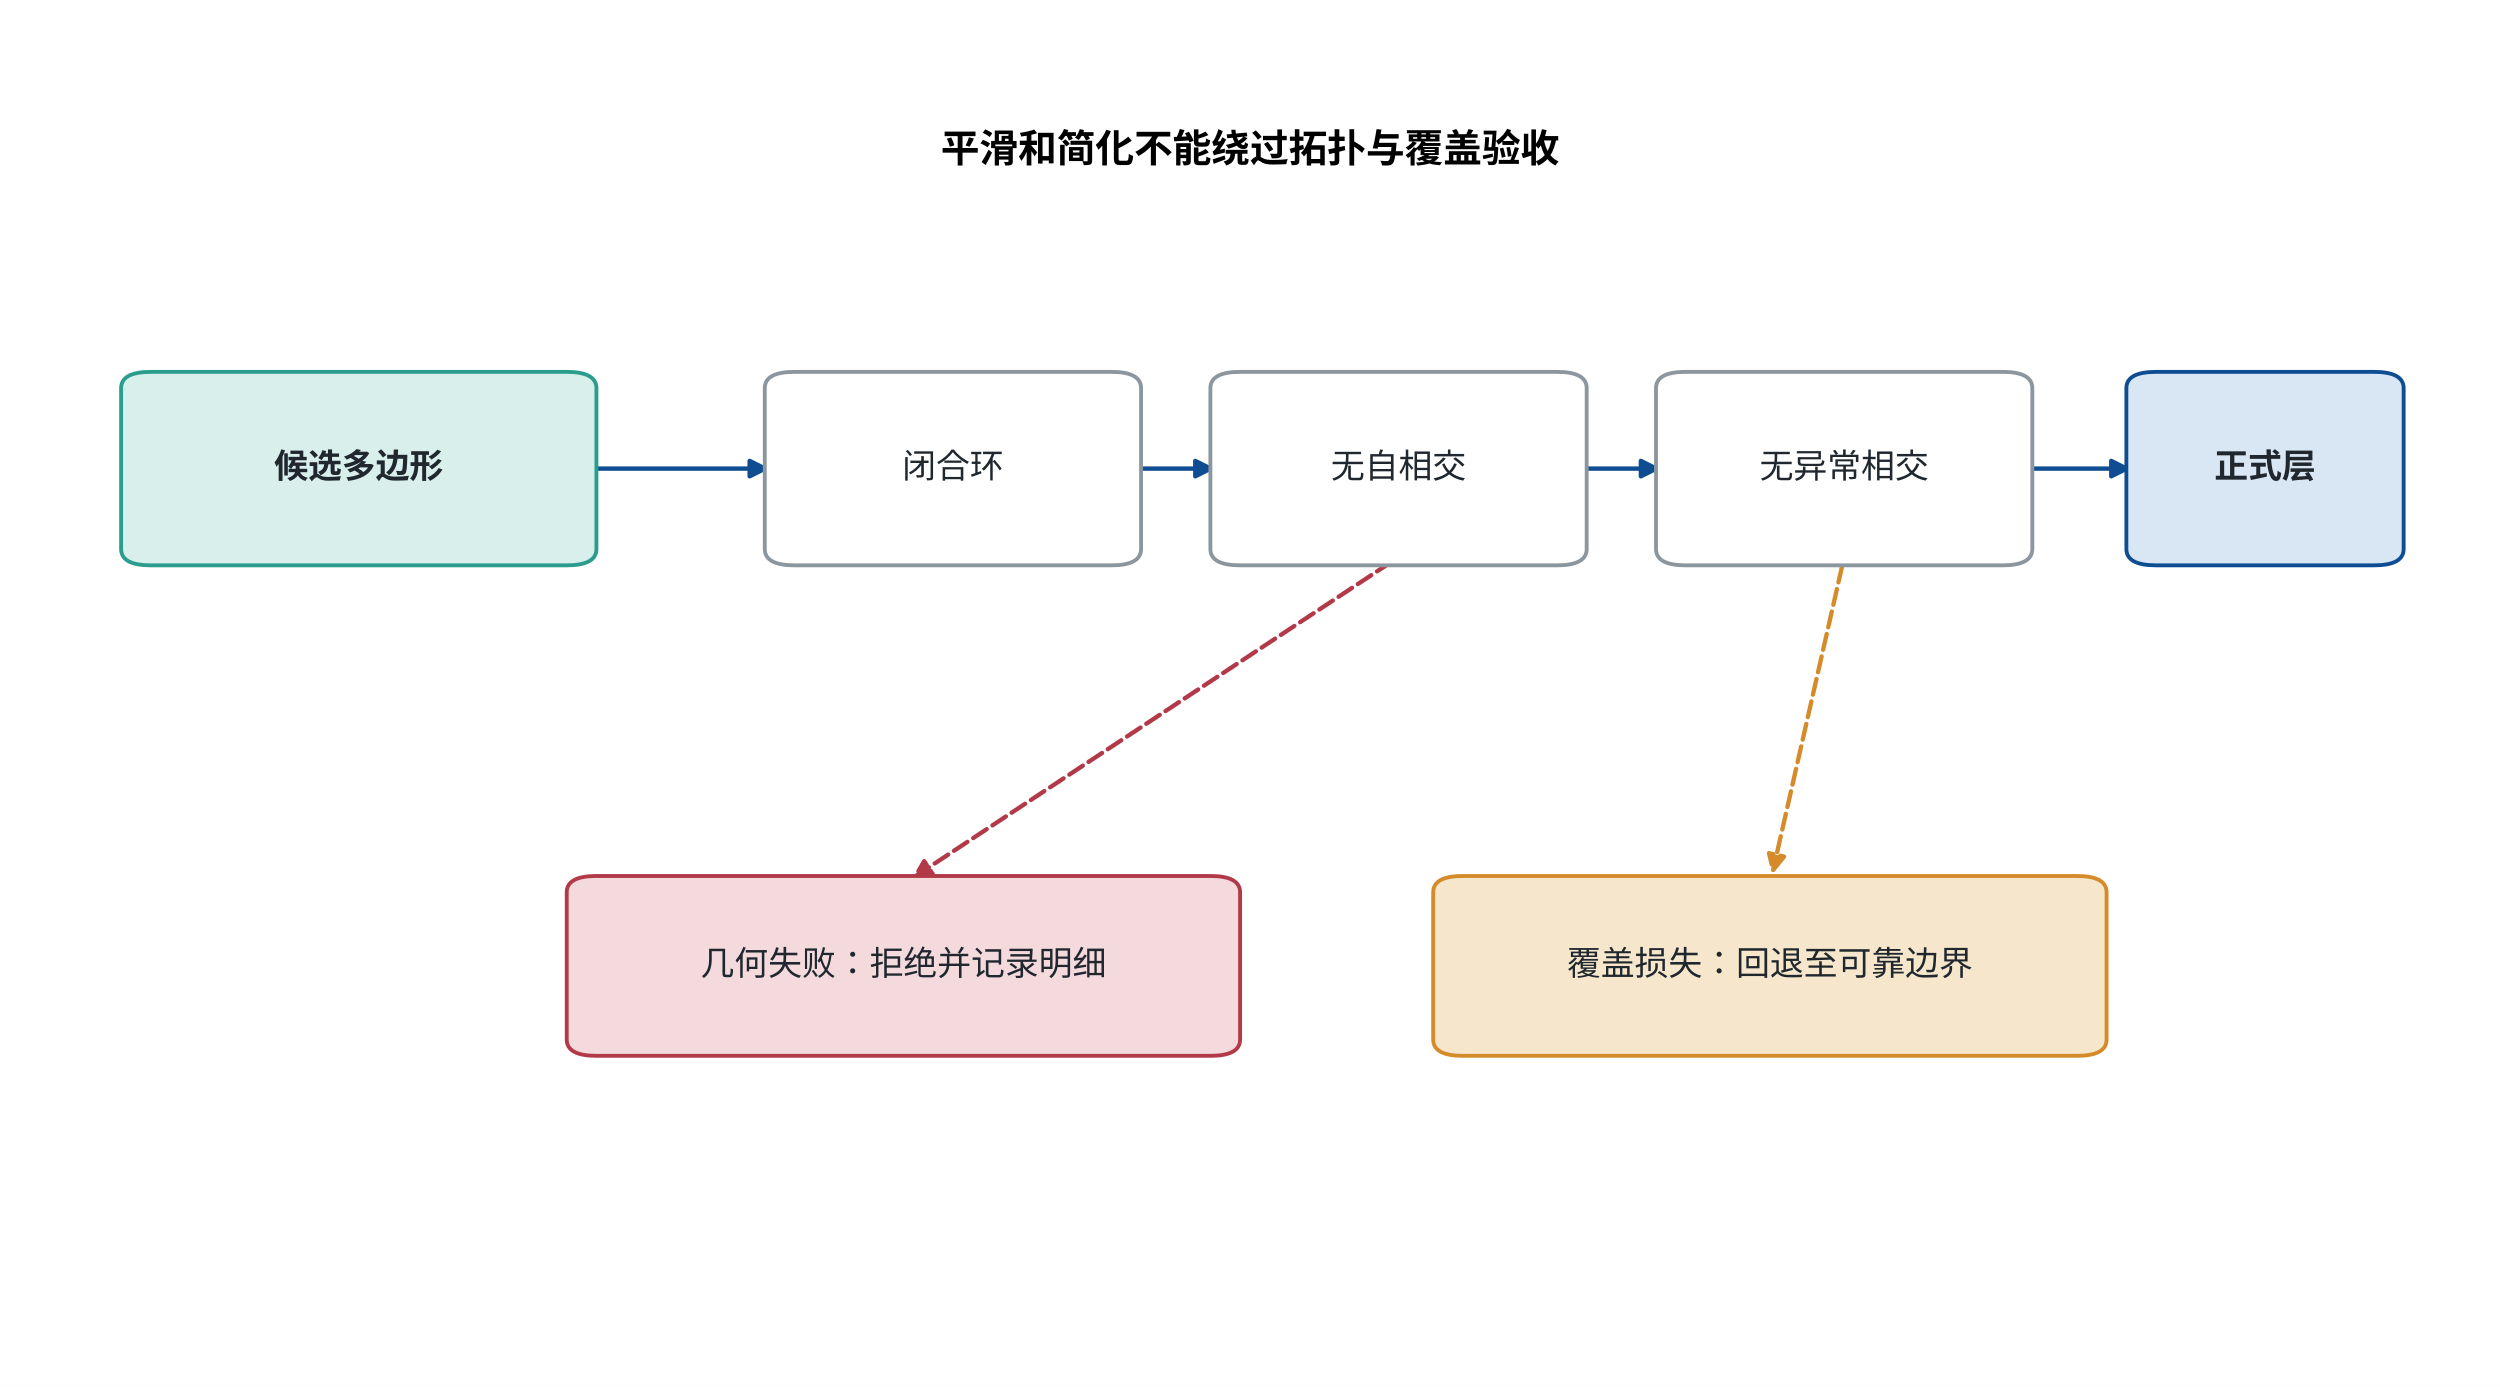
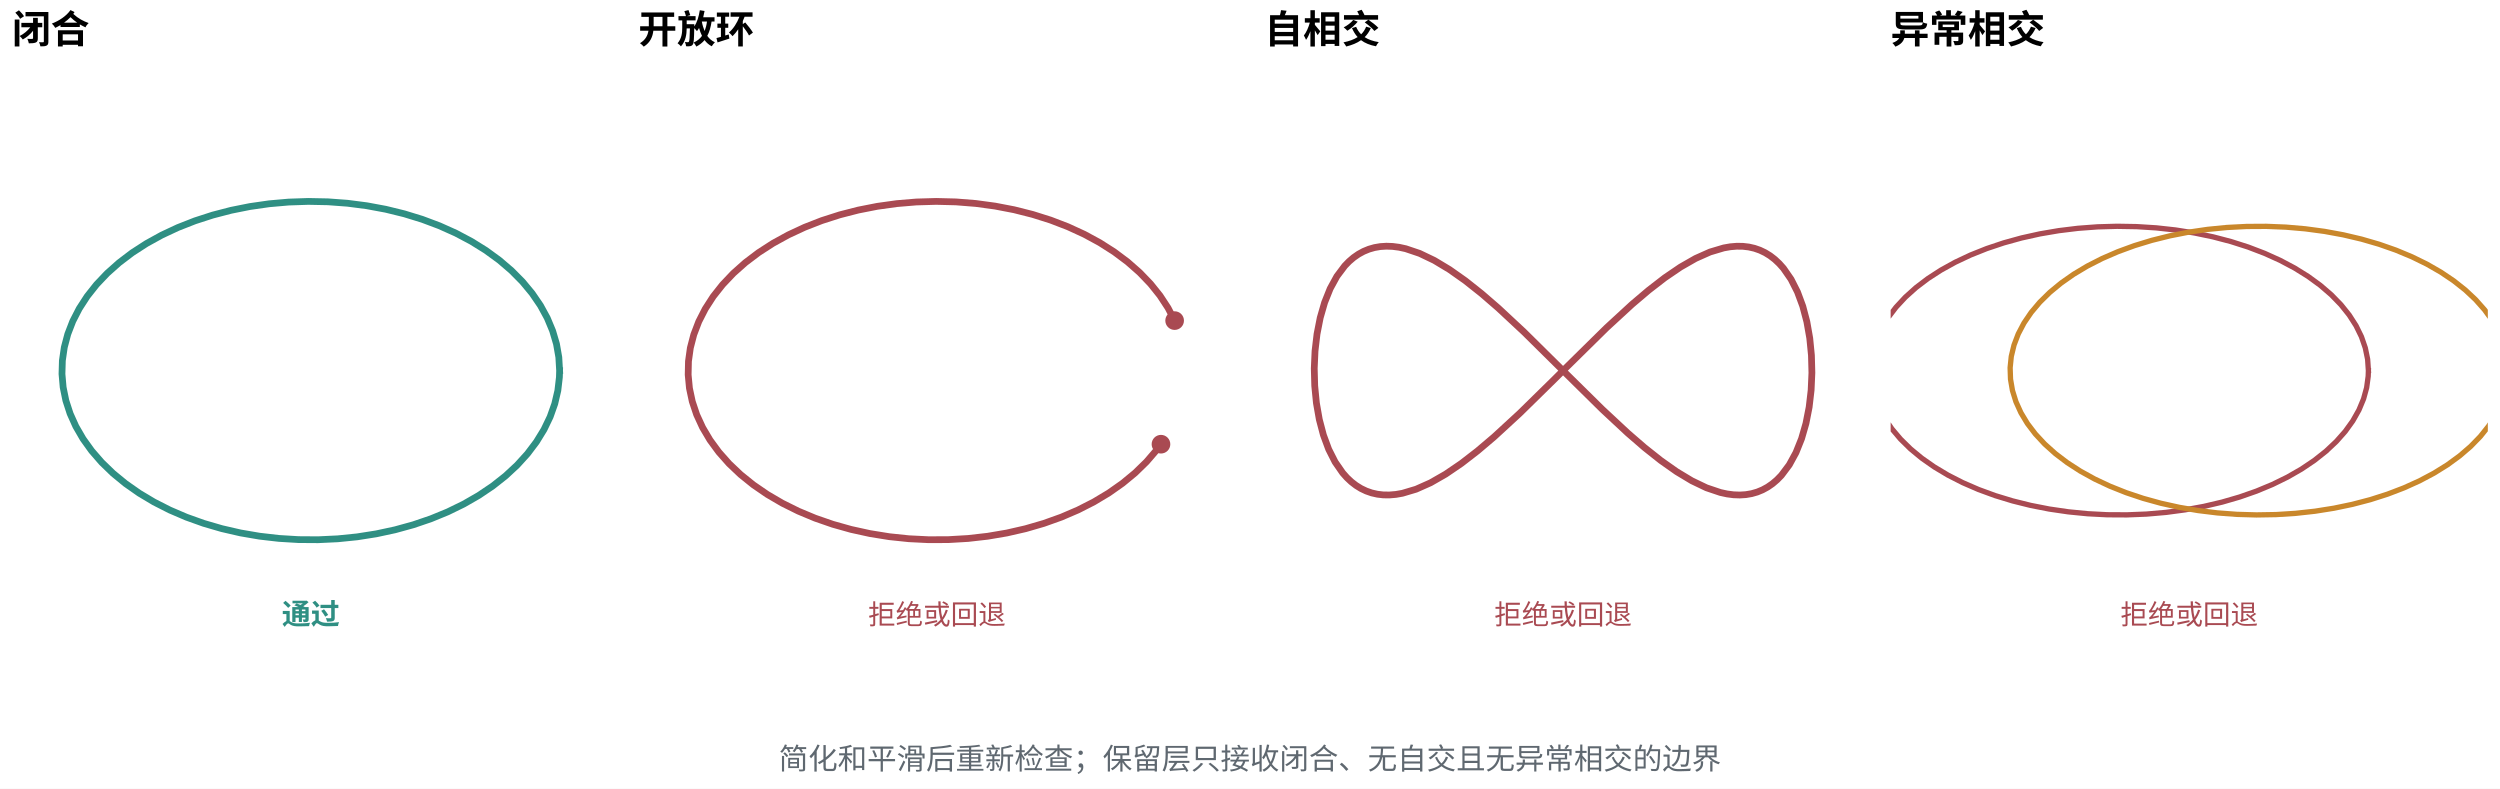
- <svg xmlns="http://www.w3.org/2000/svg" width="517.44pt" height="287.04pt" viewBox="0 0 517.44 287.04" version="1.1">
+ <svg xmlns="http://www.w3.org/2000/svg" xmlns:xlink="http://www.w3.org/1999/xlink" width="517.8pt" height="163.366pt" viewBox="0 0 517.8 163.366" version="1.1">
  <defs>
    <style type="text/css">*{stroke-linejoin: round; stroke-linecap: butt}</style>
  </defs>
  <g id="figure_1">
    <g id="patch_1">
-       <path d="M 0 287.04  L 517.44 287.04  L 517.44 0  L 0 0  z " style="fill: #ffffff" />
+       <path d="M 0 163.366  L 517.8 163.366  L 517.8 0  L 0 0  z " style="fill: #ffffff" />
    </g>
    <g id="axes_1">
-       <g id="patch_2">
-         <path d="M 122.371 96.99  Q 140.865 96.99 158.354 96.99  " clip-path="url(#p32a5ad4bfb)" style="fill: none; stroke: #0f4d92; stroke-width: 0.9; stroke-linecap: round" />
-         <path d="M 155.154 95.39  L 158.354 96.99  L 155.154 98.59  z " clip-path="url(#p32a5ad4bfb)" style="fill: #0f4d92; stroke: #0f4d92; stroke-width: 0.9; stroke-linecap: round" />
-       </g>
-       <g id="patch_3">
-         <path d="M 235.099 96.99  Q 243.347 96.99 250.589 96.99  " clip-path="url(#p32a5ad4bfb)" style="fill: none; stroke: #0f4d92; stroke-width: 0.9; stroke-linecap: round" />
-         <path d="M 247.389 95.39  L 250.589 96.99  L 247.389 98.59  z " clip-path="url(#p32a5ad4bfb)" style="fill: #0f4d92; stroke: #0f4d92; stroke-width: 0.9; stroke-linecap: round" />
-       </g>
-       <g id="patch_4">
-         <path d="M 327.331 96.99  Q 335.579 96.99 342.821 96.99  " clip-path="url(#p32a5ad4bfb)" style="fill: none; stroke: #0f4d92; stroke-width: 0.9; stroke-linecap: round" />
-         <path d="M 339.621 95.39  L 342.821 96.99  L 339.621 98.59  z " clip-path="url(#p32a5ad4bfb)" style="fill: #0f4d92; stroke: #0f4d92; stroke-width: 0.9; stroke-linecap: round" />
-       </g>
-       <g id="patch_5">
-         <path d="M 419.562 96.99  Q 430.374 96.99 440.179 96.99  " clip-path="url(#p32a5ad4bfb)" style="fill: none; stroke: #0f4d92; stroke-width: 0.9; stroke-linecap: round" />
-         <path d="M 436.979 95.39  L 440.179 96.99  L 436.979 98.59  z " clip-path="url(#p32a5ad4bfb)" style="fill: #0f4d92; stroke: #0f4d92; stroke-width: 0.9; stroke-linecap: round" />
-       </g>
-       <g id="patch_6">
-         <path d="M 287.797 116.421  Q 238.226 149.159 189.494 181.342  " clip-path="url(#p32a5ad4bfb)" style="fill: none; stroke-dasharray: 3.33,1.44; stroke-dashoffset: 0; stroke: #b23a48; stroke-width: 0.9; stroke-linecap: round" />
-         <path d="M 193.046 180.914  L 189.494 181.342  L 191.283 178.243  z " clip-path="url(#p32a5ad4bfb)" style="fill: #b23a48; stroke-dasharray: 3.33,1.44; stroke-dashoffset: 0; stroke: #b23a48; stroke-width: 0.9; stroke-linecap: round" />
-       </g>
-       <g id="patch_7">
-         <path d="M 381.252 117.274  Q 374.01 149.16 366.99 180.065  " clip-path="url(#p32a5ad4bfb)" style="fill: none; stroke-dasharray: 3.33,1.44; stroke-dashoffset: 0; stroke: #d58b2a; stroke-width: 0.9; stroke-linecap: round" />
-         <path d="M 369.259 177.299  L 366.99 180.065  L 366.139 176.59  z " clip-path="url(#p32a5ad4bfb)" style="fill: #d58b2a; stroke-dasharray: 3.33,1.44; stroke-dashoffset: 0; stroke: #d58b2a; stroke-width: 0.9; stroke-linecap: round" />
-       </g>
-       <g id="patch_8">
-         <path d="M 31.214 117.012  L 117.297 117.012  Q 123.446 117.012 123.446 113.628  L 123.446 80.352  Q 123.446 76.968 117.297 76.968  L 31.214 76.968  Q 25.066 76.968 25.066 80.352  L 25.066 113.628  Q 25.066 117.012 31.214 117.012  z " clip-path="url(#p32a5ad4bfb)" style="fill: #d8efeb; stroke: #2a9d8f; stroke-width: 0.8; stroke-linejoin: miter" />
-       </g>
-       <g id="patch_9">
-         <path d="M 164.438 117.012  L 230.025 117.012  Q 236.174 117.012 236.174 113.628  L 236.174 80.352  Q 236.174 76.968 230.025 76.968  L 164.438 76.968  Q 158.289 76.968 158.289 80.352  L 158.289 113.628  Q 158.289 117.012 164.438 117.012  z " clip-path="url(#p32a5ad4bfb)" style="fill: #ffffff; stroke: #8c969e; stroke-width: 0.8; stroke-linejoin: miter" />
-       </g>
-       <g id="patch_10">
-         <path d="M 256.67 117.012  L 322.257 117.012  Q 328.406 117.012 328.406 113.628  L 328.406 80.352  Q 328.406 76.968 322.257 76.968  L 256.67 76.968  Q 250.521 76.968 250.521 80.352  L 250.521 113.628  Q 250.521 117.012 256.67 117.012  z " clip-path="url(#p32a5ad4bfb)" style="fill: #ffffff; stroke: #8c969e; stroke-width: 0.8; stroke-linejoin: miter" />
-       </g>
-       <g id="patch_11">
-         <path d="M 348.902 117.012  L 414.489 117.012  Q 420.638 117.012 420.638 113.628  L 420.638 80.352  Q 420.638 76.968 414.489 76.968  L 348.902 76.968  Q 342.753 76.968 342.753 80.352  L 342.753 113.628  Q 342.753 117.012 348.902 117.012  z " clip-path="url(#p32a5ad4bfb)" style="fill: #ffffff; stroke: #8c969e; stroke-width: 0.8; stroke-linejoin: miter" />
-       </g>
-       <g id="patch_12">
-         <path d="M 446.258 117.012  L 491.349 117.012  Q 497.498 117.012 497.498 113.628  L 497.498 80.352  Q 497.498 76.968 491.349 76.968  L 446.258 76.968  Q 440.109 76.968 440.109 80.352  L 440.109 113.628  Q 440.109 117.012 446.258 117.012  z " clip-path="url(#p32a5ad4bfb)" style="fill: #d9e7f5; stroke: #0f4d92; stroke-width: 0.8; stroke-linejoin: miter" />
-       </g>
-       <g id="patch_13">
-         <path d="M 123.446 218.532  L 250.521 218.532  Q 256.67 218.532 256.67 215.148  L 256.67 184.692  Q 256.67 181.308 250.521 181.308  L 123.446 181.308  Q 117.297 181.308 117.297 184.692  L 117.297 215.148  Q 117.297 218.532 123.446 218.532  z " clip-path="url(#p32a5ad4bfb)" style="fill: #f4dadd; stroke: #b23a48; stroke-width: 0.8; stroke-linejoin: miter" />
-       </g>
-       <g id="patch_14">
-         <path d="M 302.786 218.532  L 429.861 218.532  Q 436.01 218.532 436.01 215.148  L 436.01 184.692  Q 436.01 181.308 429.861 181.308  L 302.786 181.308  Q 296.637 181.308 296.637 184.692  L 296.637 215.148  Q 296.637 218.532 302.786 218.532  z " clip-path="url(#p32a5ad4bfb)" style="fill: #f6e7cc; stroke: #d58b2a; stroke-width: 0.8; stroke-linejoin: miter" />
+       <g id="line2d_1">
+         <path d="M 115.902 76.76  L 115.741 73.993  L 115.26 71.243  L 114.46 68.528  L 113.348 65.864  L 111.93 63.269  L 110.215 60.757  L 108.214 58.345  L 105.939 56.049  L 103.405 53.881  L 100.627 51.857  L 97.622 49.988  L 94.41 48.286  L 91.01 46.762  L 87.444 45.425  L 83.734 44.284  L 79.903 43.345  L 75.975 42.615  L 71.974 42.098  L 67.926 41.798  L 63.856 41.716  L 59.788 41.853  L 55.75 42.207  L 51.765 42.778  L 47.859 43.56  L 44.056 44.55  L 40.38 45.741  L 36.853 47.126  L 33.498 48.695  L 30.336 50.44  L 27.386 52.349  L 24.668 54.41  L 22.197 56.611  L 19.989 58.938  L 18.058 61.376  L 16.417 63.91  L 15.074 66.525  L 14.04 69.203  L 13.32 71.928  L 12.918 74.684  L 12.838 77.452  L 13.079 80.216  L 13.64 82.959  L 14.518 85.663  L 15.708 88.311  L 17.201 90.887  L 18.988 93.375  L 21.059 95.76  L 23.4 98.025  L 25.997 100.158  L 28.833 102.145  L 31.892 103.973  L 35.153 105.632  L 38.596 107.11  L 42.2 108.399  L 45.943 109.49  L 49.801 110.377  L 53.749 111.054  L 57.764 111.516  L 61.82 111.762  L 65.892 111.79  L 69.954 111.598  L 73.982 111.19  L 77.949 110.566  L 81.832 109.731  L 85.606 108.69  L 89.247 107.45  L 92.732 106.019  L 96.041 104.404  L 99.152 102.617  L 102.045 100.669  L 104.704 98.571  L 107.11 96.338  L 109.25 93.982  L 111.109 91.518  L 112.677 88.963  L 113.943 86.331  L 114.899 83.639  L 115.54 80.905  L 115.862 78.144  L 115.902 76.76  L 115.902 76.76  " clip-path="url(#p13004edc09)" style="fill: none; stroke: #2f8f83; stroke-width: 1.4; stroke-linecap: square" />
      </g>
      <g id="text_1">
-         <text style="fill: #20272e; font: 700 7px 'Microsoft YaHei', 'SimHei', 'Arial', 'DejaVu Sans', sans-serif; text-anchor: middle" x="74.256" y="98.918" transform="rotate(-0 74.25593 98.91757)">候选多边形</text>
+         <text style="font-weight: 700; font-size: 6px; font-family: 'Microsoft YaHei', 'Noto Sans CJK SC', 'Arial', 'DejaVu Sans', sans-serif; text-anchor: middle; fill: #2f8f83" x="64.365" y="129.328" transform="rotate(-0 64.36476 129.3278)">通过</text>
      </g>
      <g id="text_2">
-         <text style="fill: #20272e; font: 7px 'Microsoft YaHei', 'SimHei', 'Arial', 'DejaVu Sans', sans-serif; text-anchor: middle" x="197.232" y="98.918" transform="rotate(-0 197.2318 98.91757)">闭合环</text>
+         <text style="font-weight: 700; font-size: 8px; font-family: 'Microsoft YaHei', 'Noto Sans CJK SC', 'Arial', 'DejaVu Sans', sans-serif; text-anchor: start" x="2.52" y="8.915" transform="rotate(-0 2.52 8.915)">闭合</text>
+       </g>
+     </g>
+     <g id="axes_2">
+       <g id="PathCollection_1">
+         <defs>
+           <path id="m2eea666d4f" d="M 0 1.581  C 0.419 1.581 0.822 1.415 1.118 1.118  C 1.415 0.822 1.581 0.419 1.581 0  C 1.581 -0.419 1.415 -0.822 1.118 -1.118  C 0.822 -1.415 0.419 -1.581 0 -1.581  C -0.419 -1.581 -0.822 -1.415 -1.118 -1.118  C -1.415 -0.822 -1.581 -0.419 -1.581 0  C -1.581 0.419 -1.415 0.822 -1.118 1.118  C -0.822 1.415 -0.419 1.581 0 1.581  z " style="stroke: #a94a52; stroke-width: 0.7" />
+         </defs>
+         <g clip-path="url(#pd34f4ba897)">
+           <use xlink:href="#m2eea666d4f" x="243.29" y="66.403" style="fill: #a94a52; stroke: #a94a52; stroke-width: 0.7" />
+           <use xlink:href="#m2eea666d4f" x="240.461" y="92.003" style="fill: #a94a52; stroke: #a94a52; stroke-width: 0.7" />
+         </g>
+       </g>
+       <g id="line2d_2">
+         <path d="M 243.29 66.403  L 241.923 63.773  L 240.253 61.226  L 238.289 58.776  L 236.046 56.441  L 233.537 54.235  L 230.777 52.171  L 227.785 50.263  L 224.579 48.523  L 221.18 46.961  L 217.609 45.589  L 213.889 44.414  L 210.043 43.443  L 206.096 42.684  L 202.072 42.141  L 197.998 41.817  L 193.899 41.715  L 189.8 41.834  L 185.729 42.175  L 181.71 42.735  L 177.77 43.51  L 173.933 44.496  L 170.223 45.686  L 166.664 47.074  L 163.279 48.649  L 160.089 50.402  L 157.114 52.323  L 154.373 54.398  L 151.883 56.615  L 149.661 58.959  L 147.719 61.416  L 146.072 63.971  L 144.728 66.606  L 143.697 69.306  L 142.984 72.053  L 142.596 74.83  L 142.533 77.619  L 142.797 80.403  L 143.385 83.163  L 144.294 85.883  L 145.519 88.545  L 147.051 91.133  L 148.881 93.629  L 150.997 96.019  L 153.386 98.286  L 156.032 100.417  L 158.92 102.399  L 162.03 104.218  L 165.343 105.863  L 168.837 107.323  L 172.492 108.59  L 176.283 109.656  L 180.186 110.512  L 184.178 111.156  L 188.232 111.581  L 192.323 111.785  L 196.425 111.768  L 200.512 111.529  L 204.558 111.07  L 208.537 110.393  L 212.425 109.503  L 216.196 108.406  L 219.827 107.108  L 223.295 105.618  L 226.578 103.946  L 229.654 102.101  L 232.505 100.095  L 235.113 97.942  L 237.46 95.654  L 239.532 93.247  L 240.461 92.003  L 240.461 92.003  " clip-path="url(#pd34f4ba897)" style="fill: none; stroke: #a94a52; stroke-width: 1.4; stroke-linecap: square" />
      </g>
      <g id="text_3">
-         <text style="fill: #20272e; font: 7px 'Microsoft YaHei', 'SimHei', 'Arial', 'DejaVu Sans', sans-serif; text-anchor: middle" x="289.464" y="98.918" transform="rotate(-0 289.4637 98.91757)">无自相交</text>
+         <text style="font-size: 5.7px; font-family: 'Microsoft YaHei', 'Noto Sans CJK SC', 'Arial', 'DejaVu Sans', sans-serif; text-anchor: middle; fill: #a94a52" x="194.055" y="129.328" transform="rotate(-0 194.0548 129.3278)">拒绝或回退</text>
      </g>
      <g id="text_4">
-         <text style="fill: #20272e; font: 7px 'Microsoft YaHei', 'SimHei', 'Arial', 'DejaVu Sans', sans-serif; text-anchor: middle" x="381.696" y="98.918" transform="rotate(-0 381.6956 98.91757)">无异常相交</text>
+         <text style="font-weight: 700; font-size: 8px; font-family: 'Microsoft YaHei', 'Noto Sans CJK SC', 'Arial', 'DejaVu Sans', sans-serif; text-anchor: start" x="132.21" y="8.915" transform="rotate(-0 132.21 8.915)">开放环</text>
+       </g>
+     </g>
+     <g id="axes_3">
+       <g id="line2d_3">
+         <path d="M 323.745 76.76  L 332.744 67.899  L 338.028 63.036  L 341.466 60.119  L 344.817 57.529  L 348.064 55.318  L 351.192 53.529  L 354.184 52.197  L 357.026 51.348  L 358.386 51.111  L 359.704 51  L 360.978 51.016  L 362.205 51.159  L 363.386 51.427  L 364.517 51.821  L 365.598 52.338  L 366.628 52.974  L 367.605 53.728  L 368.527 54.596  L 369.395 55.572  L 370.96 57.833  L 372.293 60.467  L 373.387 63.421  L 374.236 66.638  L 374.836 70.054  L 375.185 73.602  L 375.28 77.212  L 375.121 80.813  L 374.71 84.335  L 374.047 87.707  L 373.136 90.864  L 371.982 93.743  L 370.591 96.288  L 368.968 98.449  L 368.073 99.371  L 367.123 100.183  L 366.12 100.878  L 365.064 101.455  L 363.958 101.911  L 362.802 102.242  L 361.597 102.448  L 360.347 102.527  L 359.051 102.48  L 357.711 102.305  L 356.33 102.005  L 353.449 101.034  L 350.422 99.585  L 347.263 97.686  L 343.988 95.376  L 340.614 92.7  L 337.156 89.709  L 331.852 84.766  L 324.649 77.664  L 315.638 68.754  L 310.333 63.81  L 306.876 60.82  L 303.501 58.143  L 300.227 55.833  L 297.068 53.935  L 294.04 52.486  L 291.159 51.514  L 289.778 51.214  L 288.439 51.04  L 287.143 50.992  L 285.892 51.071  L 284.688 51.277  L 283.532 51.609  L 282.426 52.064  L 281.37 52.641  L 280.367 53.337  L 279.417 54.148  L 278.521 55.071  L 276.899 57.231  L 275.507 59.776  L 274.353 62.656  L 273.443 65.813  L 272.78 69.185  L 272.368 72.706  L 272.209 76.308  L 272.305 79.918  L 272.653 83.466  L 273.254 86.882  L 274.103 90.098  L 275.196 93.053  L 276.529 95.686  L 278.095 97.947  L 278.962 98.924  L 279.885 99.791  L 280.862 100.545  L 281.891 101.182  L 282.972 101.698  L 284.104 102.092  L 285.284 102.361  L 286.512 102.504  L 287.785 102.519  L 289.103 102.408  L 290.463 102.171  L 293.306 101.323  L 296.298 99.991  L 299.425 98.201  L 302.673 95.99  L 306.024 93.4  L 309.462 90.483  L 314.746 85.62  L 321.936 78.567  L 323.745 76.76  L 323.745 76.76  " clip-path="url(#p2335713ed4)" style="fill: none; stroke: #a94a52; stroke-width: 1.4; stroke-linecap: square" />
      </g>
      <g id="text_5">
-         <text style="fill: #20272e; font: 700 7px 'Microsoft YaHei', 'SimHei', 'Arial', 'DejaVu Sans', sans-serif; text-anchor: middle" x="468.804" y="98.918" transform="rotate(-0 468.8036 98.91757)">正式层</text>
+         <text style="font-size: 5.7px; font-family: 'Microsoft YaHei', 'Noto Sans CJK SC', 'Arial', 'DejaVu Sans', sans-serif; text-anchor: middle; fill: #a94a52" x="323.745" y="129.328" transform="rotate(-0 323.7448 129.3278)">拒绝或回退</text>
      </g>
      <g id="text_6">
-         <text style="fill: #20272e; font: 7px 'Microsoft YaHei', 'SimHei', 'Arial', 'DejaVu Sans', sans-serif; text-anchor: middle" x="186.984" y="201.847" transform="rotate(-0 186.9838 201.8474)">几何失败：拒绝并记录明细</text>
+         <text style="font-weight: 700; font-size: 8px; font-family: 'Microsoft YaHei', 'Noto Sans CJK SC', 'Arial', 'DejaVu Sans', sans-serif; text-anchor: start" x="261.9" y="8.915" transform="rotate(-0 261.9 8.915)">自相交</text>
+       </g>
+     </g>
+     <g id="axes_4">
+       <g id="line2d_4">
+         <path d="M 490.542 76.76  L 490.381 74.4  L 489.899 72.055  L 489.1 69.739  L 487.988 67.467  L 486.57 65.253  L 484.855 63.11  L 482.854 61.053  L 480.579 59.094  L 478.044 57.246  L 475.266 55.519  L 472.262 53.925  L 469.05 52.473  L 465.65 51.173  L 462.084 50.033  L 458.373 49.059  L 454.542 48.259  L 450.614 47.636  L 446.614 47.196  L 442.566 46.94  L 438.495 46.87  L 434.428 46.986  L 430.389 47.289  L 426.405 47.775  L 422.498 48.443  L 418.695 49.287  L 415.019 50.303  L 411.493 51.484  L 408.138 52.822  L 404.976 54.31  L 402.026 55.939  L 399.307 57.697  L 396.836 59.574  L 394.628 61.559  L 392.698 63.638  L 391.056 65.8  L 389.714 68.03  L 388.679 70.314  L 387.959 72.639  L 387.558 74.989  L 387.477 77.35  L 387.718 79.708  L 388.28 82.047  L 389.158 84.354  L 390.347 86.612  L 391.84 88.81  L 393.628 90.932  L 395.698 92.966  L 398.04 94.898  L 400.637 96.717  L 403.473 98.412  L 406.531 99.971  L 409.792 101.386  L 413.236 102.647  L 416.84 103.746  L 420.583 104.677  L 424.44 105.433  L 428.389 106.01  L 432.404 106.405  L 436.46 106.615  L 440.532 106.638  L 444.594 106.475  L 448.621 106.126  L 452.589 105.594  L 456.472 104.882  L 460.245 103.995  L 463.886 102.937  L 467.372 101.716  L 470.68 100.339  L 473.791 98.815  L 476.685 97.153  L 479.343 95.364  L 481.75 93.459  L 483.889 91.449  L 485.749 89.348  L 487.316 87.168  L 488.582 84.923  L 489.539 82.628  L 490.18 80.295  L 490.501 77.941  L 490.542 76.76  L 490.542 76.76  " clip-path="url(#p7c3c82b431)" style="fill: none; stroke: #a94a52; stroke-width: 1.1; stroke-linecap: square" />
+       </g>
+       <g id="line2d_5">
+         <path d="M 518.8 72.219  L 518.4 70.892  L 517.443 68.596  L 516.177 66.351  L 514.61 64.172  L 512.75 62.07  L 510.611 60.061  L 508.204 58.156  L 505.546 56.367  L 502.652 54.705  L 499.541 53.181  L 496.233 51.804  L 492.747 50.583  L 489.106 49.525  L 485.332 48.637  L 481.45 47.925  L 477.482 47.393  L 473.455 47.044  L 469.392 46.881  L 465.32 46.905  L 461.264 47.114  L 457.25 47.509  L 453.301 48.087  L 449.443 48.843  L 445.701 49.774  L 442.097 50.873  L 438.653 52.134  L 435.392 53.548  L 432.334 55.108  L 429.497 56.802  L 426.901 58.622  L 424.559 60.554  L 422.489 62.588  L 420.701 64.71  L 419.208 66.907  L 418.019 69.166  L 417.141 71.472  L 416.579 73.811  L 416.338 76.169  L 416.418 78.531  L 416.82 80.881  L 417.54 83.205  L 418.575 85.49  L 419.917 87.72  L 421.559 89.881  L 423.489 91.961  L 425.697 93.945  L 428.168 95.823  L 430.887 97.581  L 433.836 99.209  L 436.999 100.697  L 440.353 102.036  L 443.88 103.217  L 447.556 104.233  L 451.359 105.077  L 455.266 105.744  L 459.25 106.231  L 463.289 106.533  L 467.356 106.65  L 471.426 106.58  L 475.475 106.324  L 479.475 105.883  L 483.403 105.261  L 487.234 104.46  L 490.945 103.487  L 494.511 102.346  L 497.91 101.046  L 501.123 99.595  L 504.127 98  L 506.905 96.274  L 509.44 94.425  L 511.715 92.466  L 513.716 90.409  L 515.431 88.267  L 516.849 86.053  L 517.961 83.781  L 518.8 81.3  L 518.8 81.3  " clip-path="url(#p7c3c82b431)" style="fill: none; stroke: #c9872b; stroke-width: 1.1; stroke-linecap: square" />
      </g>
      <g id="text_7">
-         <text style="fill: #20272e; font: 7px 'Microsoft YaHei', 'SimHei', 'Arial', 'DejaVu Sans', sans-serif; text-anchor: middle" x="366.324" y="201.847" transform="rotate(-0 366.3237 201.8474)">覆盖损失：回退至可靠边界</text>
+         <text style="font-size: 5.7px; font-family: 'Microsoft YaHei', 'Noto Sans CJK SC', 'Arial', 'DejaVu Sans', sans-serif; text-anchor: middle; fill: #a94a52" x="453.435" y="129.328" transform="rotate(-0 453.4348 129.3278)">拒绝或回退</text>
      </g>
      <g id="text_8">
-         <text style="font: 700 8px 'Microsoft YaHei', 'SimHei', 'Arial', 'DejaVu Sans', sans-serif; text-anchor: middle" x="258.72" y="33.54" transform="rotate(-0 258.7198 33.53995)">平滑和简化不能绕过拓扑与覆盖验收</text>
+         <text style="font-weight: 700; font-size: 8px; font-family: 'Microsoft YaHei', 'Noto Sans CJK SC', 'Arial', 'DejaVu Sans', sans-serif; text-anchor: start" x="391.59" y="8.915" transform="rotate(-0 391.59 8.915)">异常相交</text>
      </g>
+     </g>
+     <g id="text_9">
+       <text style="font-size: 6.1px; font-family: 'Microsoft YaHei', 'Noto Sans CJK SC', 'Arial', 'DejaVu Sans', sans-serif; text-anchor: middle; fill: #5f6870" x="258.9" y="159.329" transform="rotate(-0 258.8998 159.3294)">简化和平滑后重新检查；保留层只接收闭合、无自交且无异常相交的边界</text>
    </g>
  </g>
  <defs>
-     <clipPath id="p32a5ad4bfb">
-       <rect x="2.52" y="2.52" width="512.4" height="282" />
+     <clipPath id="p13004edc09">
+       <rect x="2.52" y="14.915" width="123.69" height="123.69" />
+     </clipPath>
+     <clipPath id="pd34f4ba897">
+       <rect x="132.21" y="14.915" width="123.69" height="123.69" />
+     </clipPath>
+     <clipPath id="p2335713ed4">
+       <rect x="261.9" y="14.915" width="123.69" height="123.69" />
+     </clipPath>
+     <clipPath id="p7c3c82b431">
+       <rect x="391.59" y="14.915" width="123.69" height="123.69" />
    </clipPath>
  </defs>
</svg>
